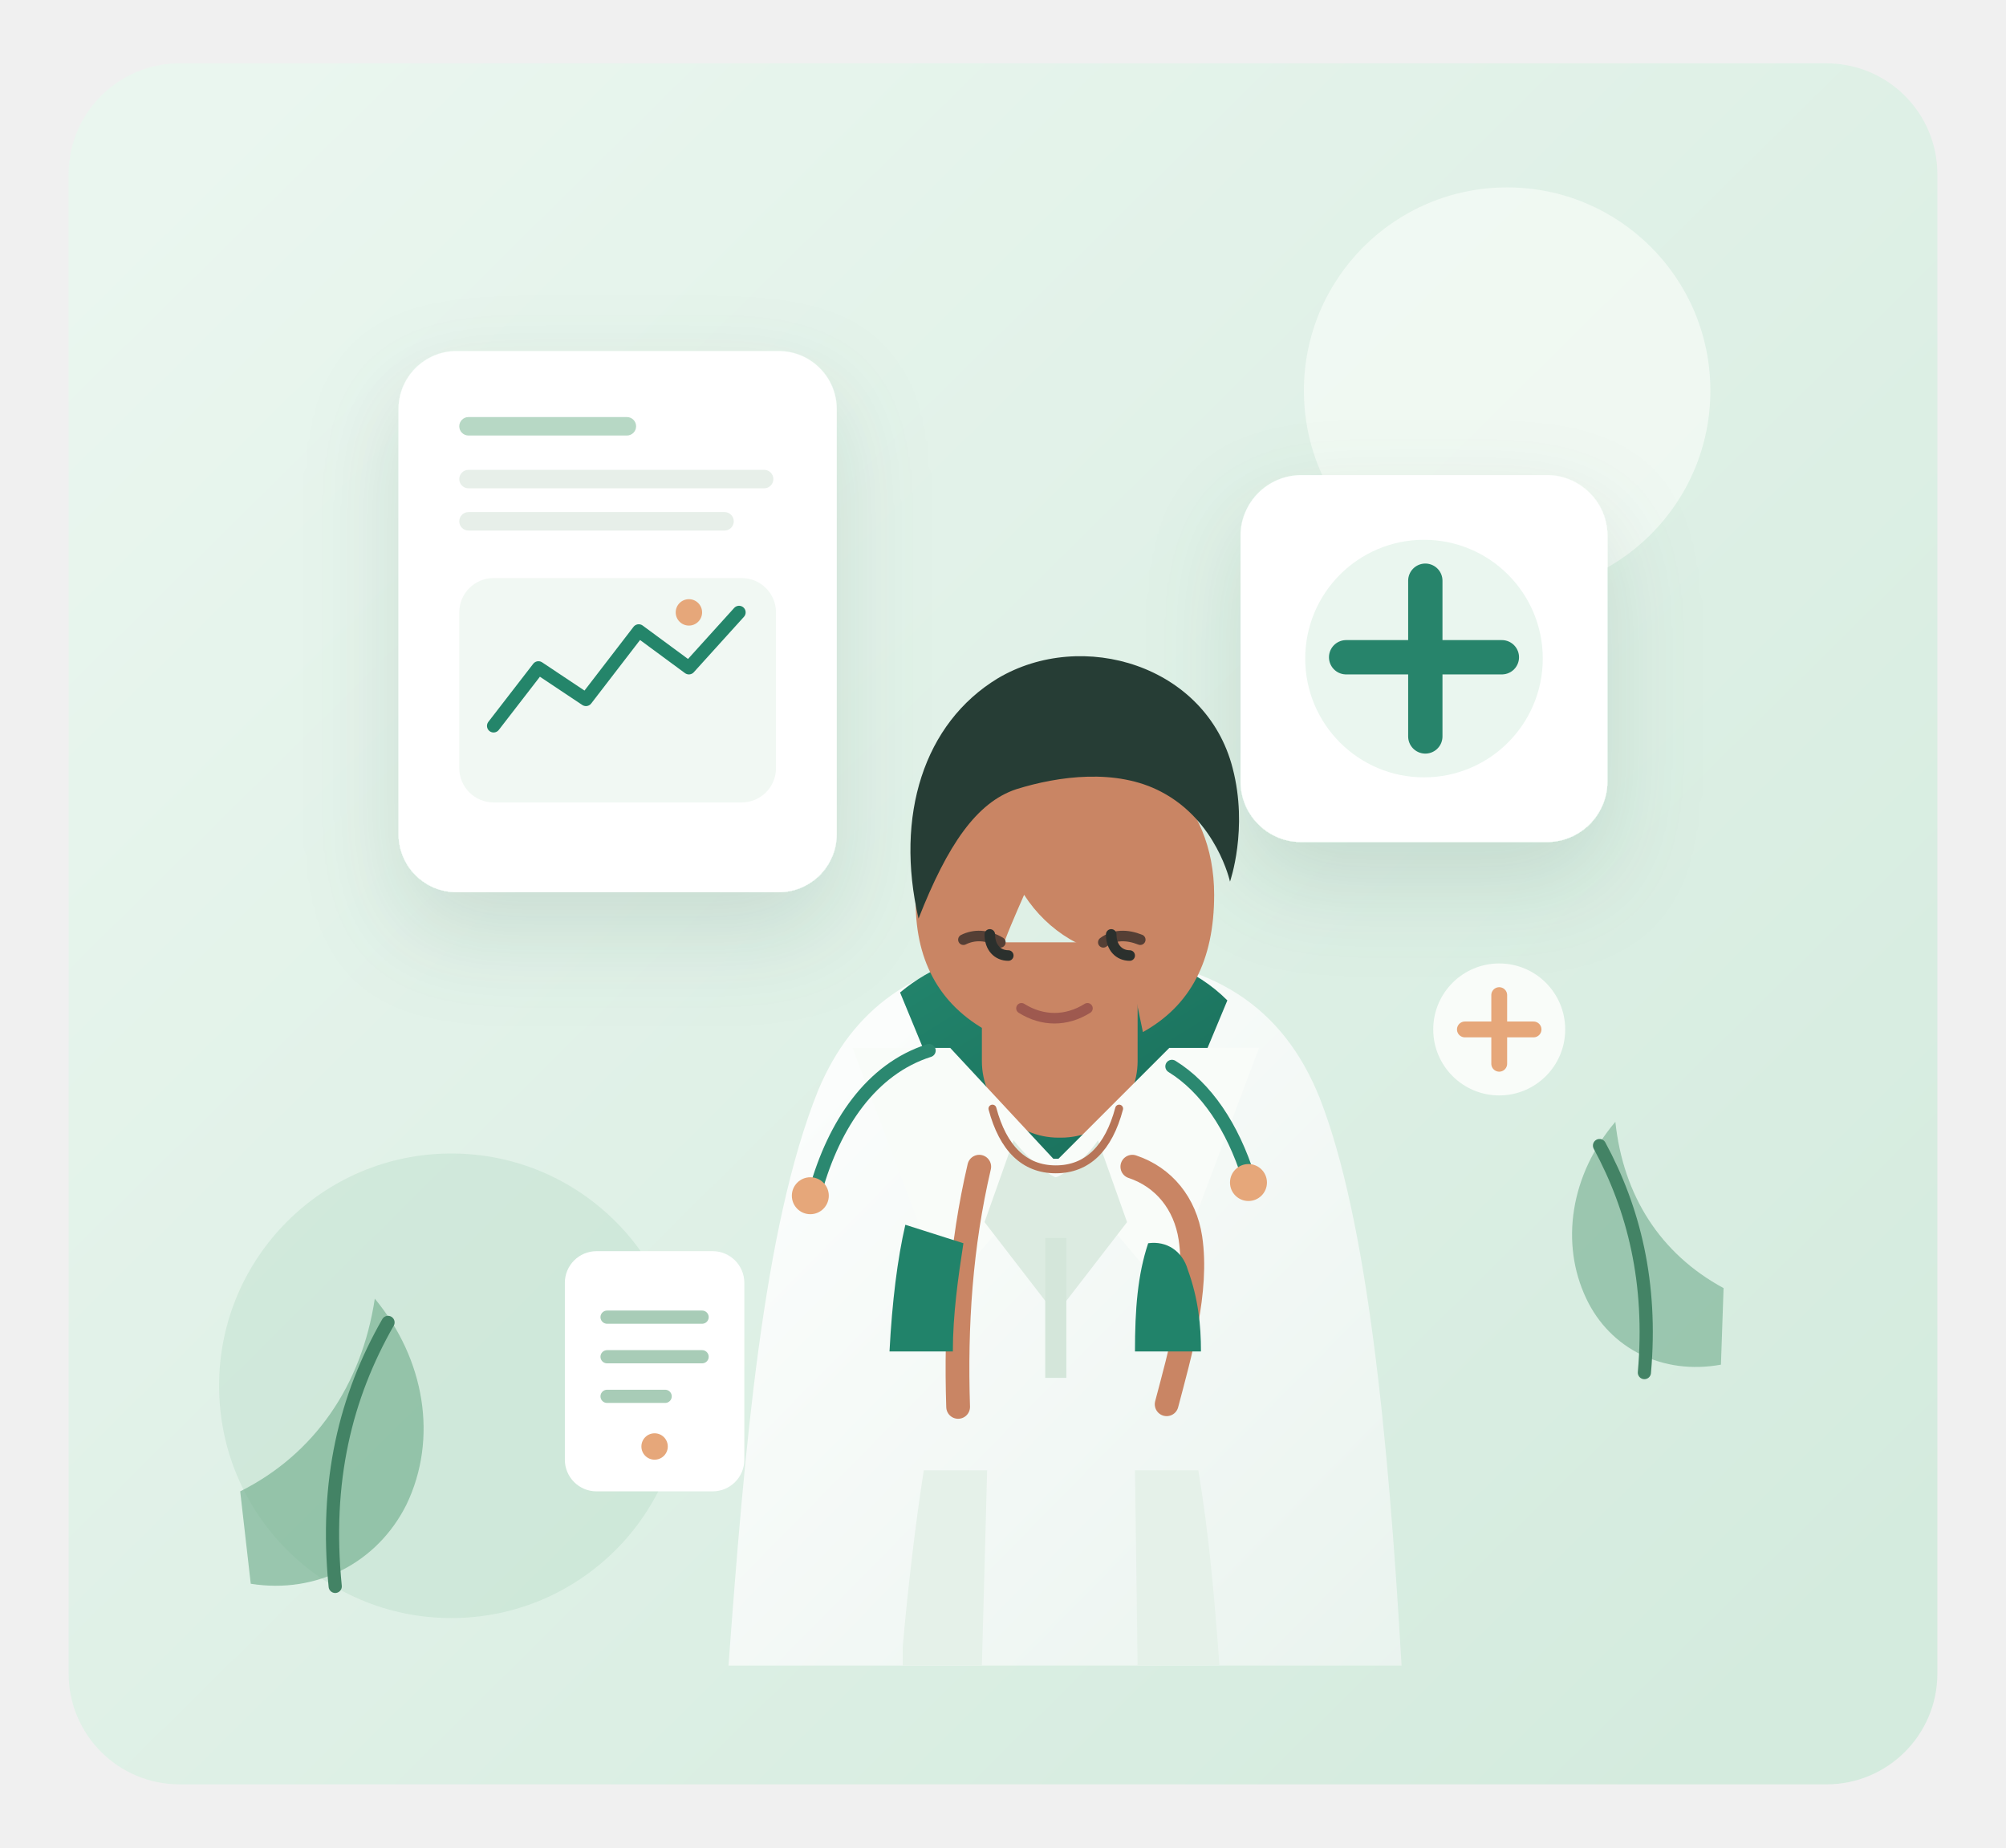
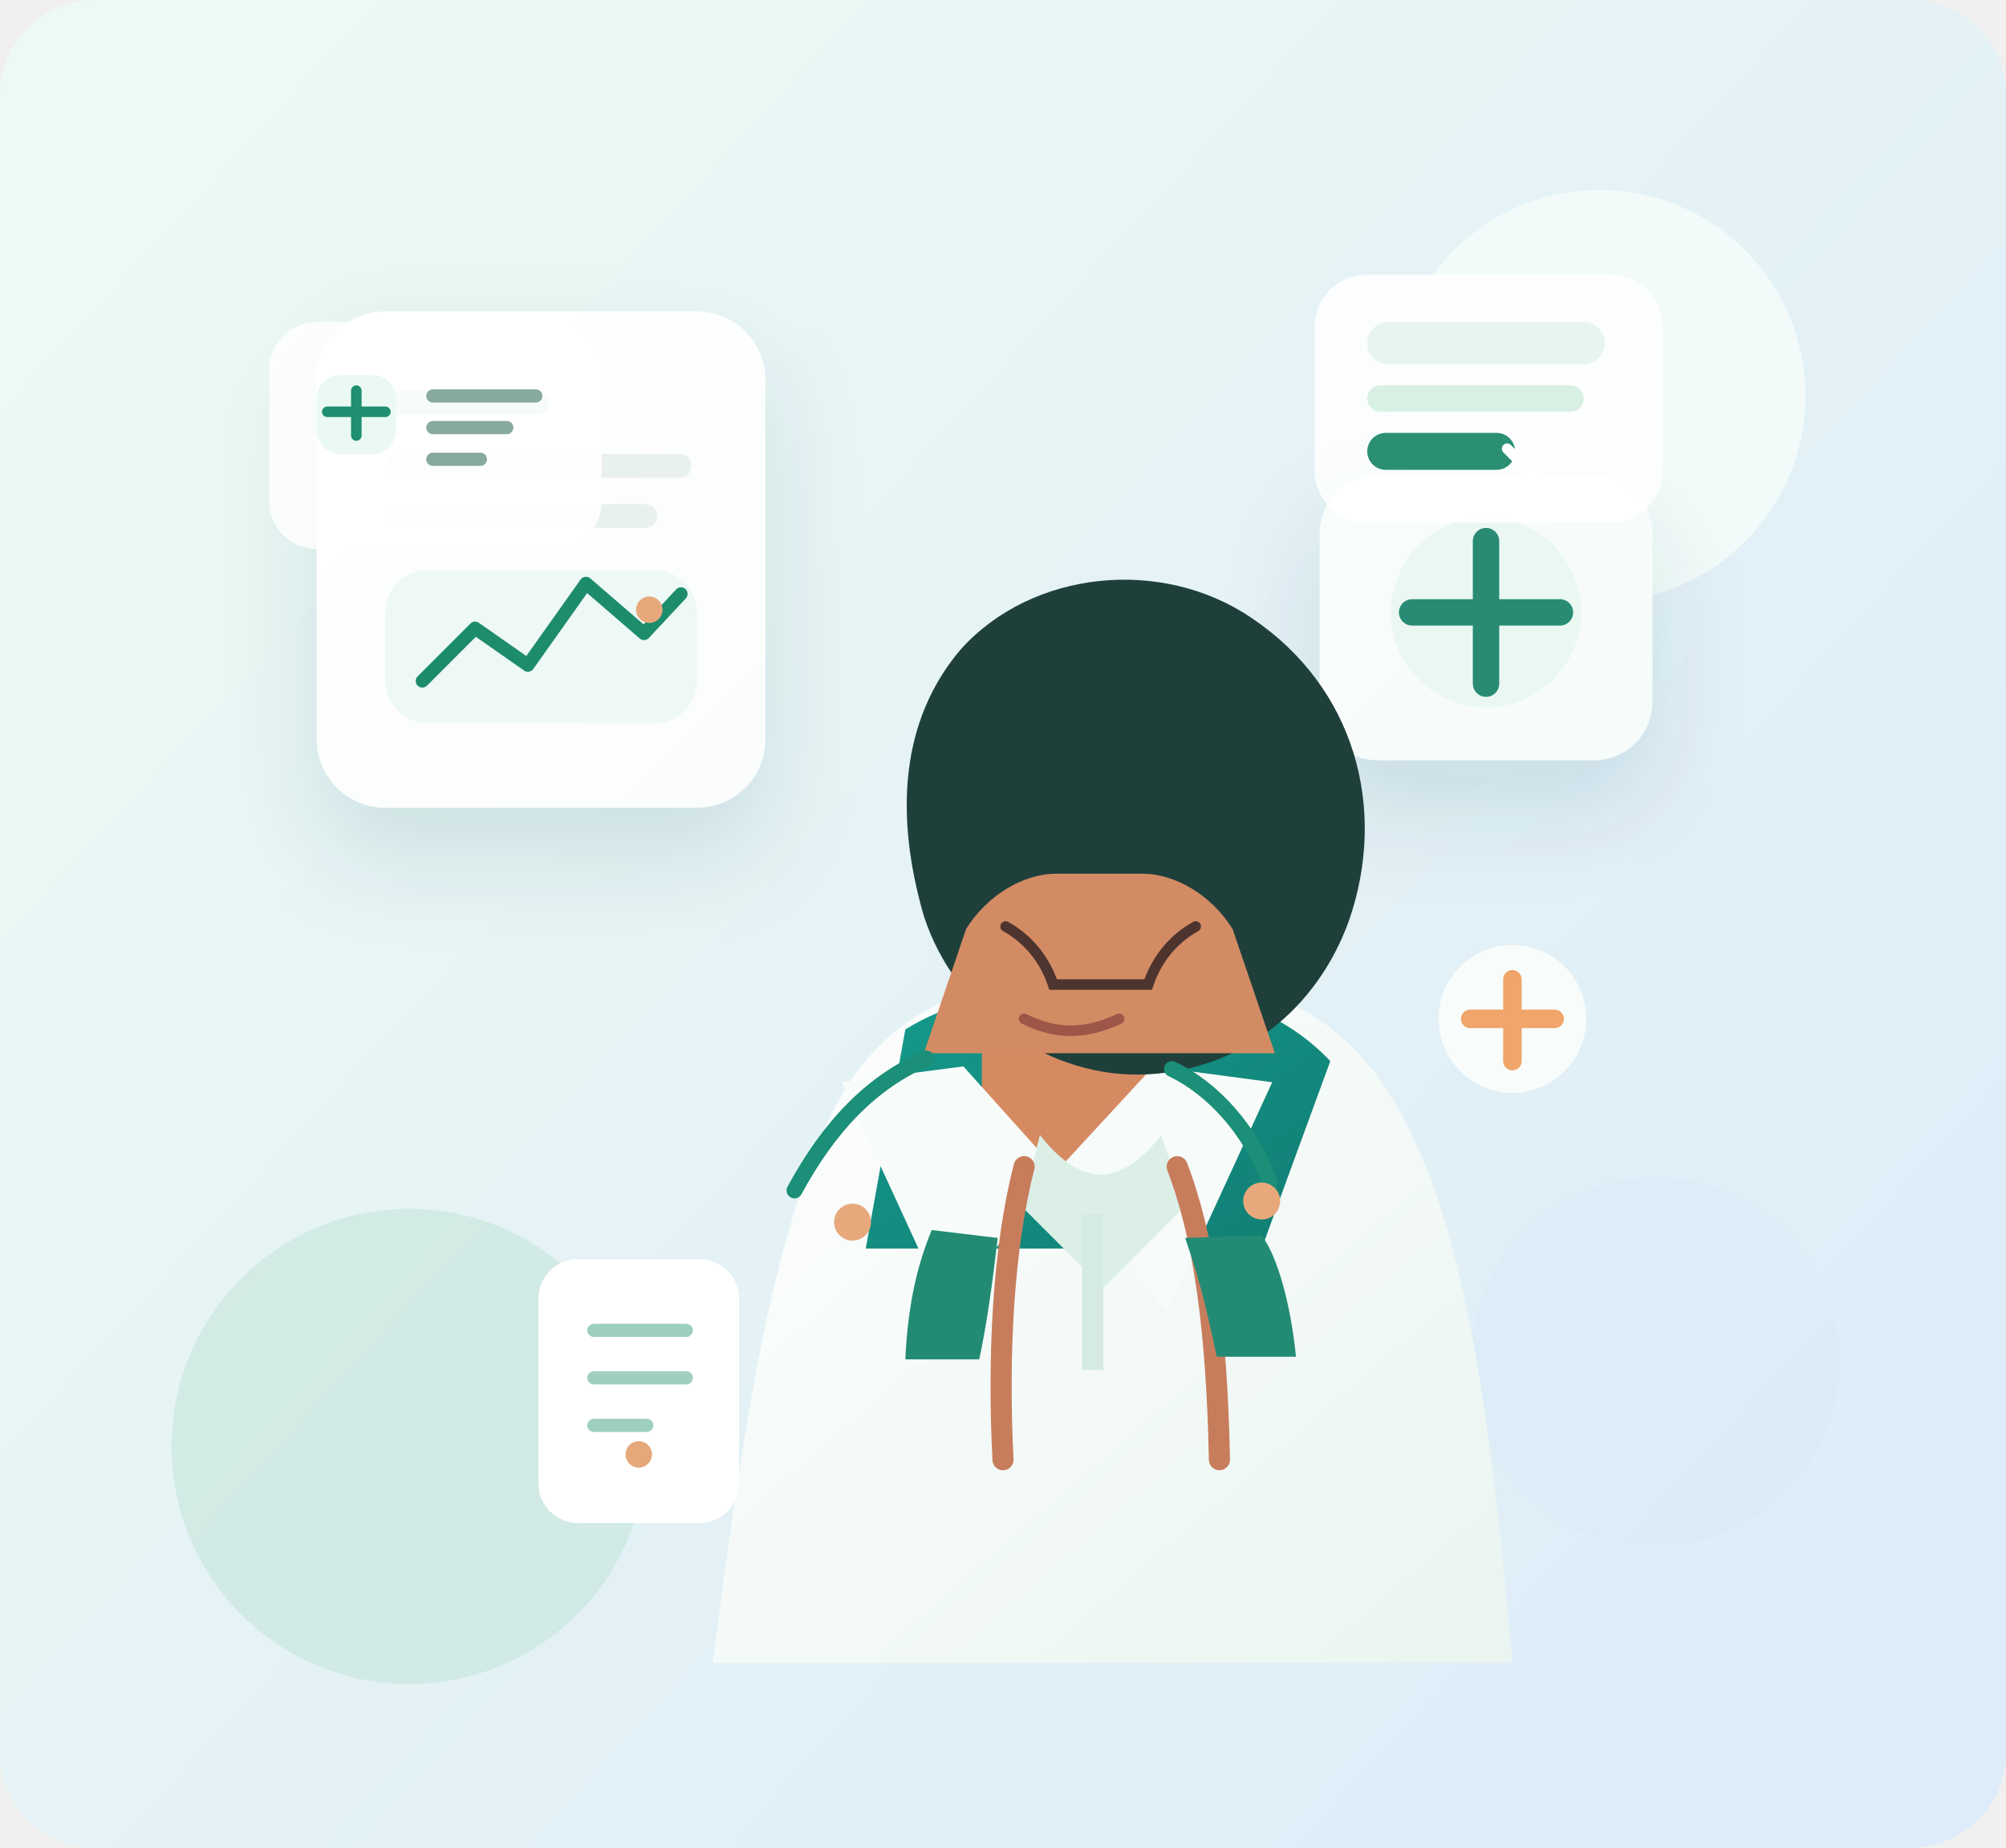
<svg xmlns="http://www.w3.org/2000/svg" width="760" height="700" viewBox="0 0 760 700" fill="none">
  <defs>
-     <linearGradient id="background" x1="82" y1="43" x2="674" y2="642" gradientUnits="userSpaceOnUse">
-       <stop stop-color="#EAF6EF" />
-       <stop offset="1" stop-color="#D4EBDE" />
+     <linearGradient id="bg" x1="70" y1="40" x2="700" y2="620" gradientUnits="userSpaceOnUse">
+       <stop stop-color="#ECF9F4" />
+       <stop offset="1" stop-color="#DDECF8" />
    </linearGradient>
-     <linearGradient id="coat" x1="247" y1="377" x2="525" y2="651" gradientUnits="userSpaceOnUse">
-       <stop stop-color="#fff" />
-       <stop offset="1" stop-color="#E9F3EE" />
+     <linearGradient id="card" x1="120" y1="120" x2="520" y2="520" gradientUnits="userSpaceOnUse">
+       <stop stop-color="#FFFFFF" />
+       <stop offset="1" stop-color="#F4FBF8" />
    </linearGradient>
-     <linearGradient id="scrubs" x1="323" y1="365" x2="453" y2="577" gradientUnits="userSpaceOnUse">
-       <stop stop-color="#23866D" />
-       <stop offset="1" stop-color="#125A4B" />
+     <linearGradient id="coat" x1="290" y1="340" x2="540" y2="630" gradientUnits="userSpaceOnUse">
+       <stop stop-color="#FFFFFF" />
+       <stop offset="1" stop-color="#EAF5F1" />
    </linearGradient>
-     <filter id="shadow" x="115" y="86" width="548" height="573" color-interpolation-filters="sRGB" filterUnits="userSpaceOnUse">
-       <feFlood flood-opacity="0" result="BackgroundImageFix" />
-       <feColorMatrix in="SourceAlpha" values="0 0 0 0 0 0 0 0 0 0 0 0 0 0 0 0 0 0 127 0" result="hardAlpha" />
-       <feOffset dy="15" />
-       <feGaussianBlur stdDeviation="18" />
-       <feComposite in2="hardAlpha" operator="out" />
-       <feColorMatrix values="0 0 0 0 0.12 0 0 0 0 0.31 0 0 0 0 0.23 0 0 0 0.13 0" />
-       <feBlend in2="BackgroundImageFix" result="effect1_dropShadow" />
-       <feBlend in="SourceGraphic" in2="effect1_dropShadow" result="shape" />
+     <linearGradient id="scrubs" x1="310" y1="360" x2="470" y2="620" gradientUnits="userSpaceOnUse">
+       <stop stop-color="#159D8E" />
+       <stop offset="1" stop-color="#0F6D65" />
+     </linearGradient>
+     <filter id="shadow" x="-20%" y="-20%" width="140%" height="160%">
+       <feDropShadow dx="0" dy="18" stdDeviation="18" flood-color="#174D55" flood-opacity="0.12" />
    </filter>
  </defs>
-   <rect x="26" y="24" width="708" height="652" rx="42" fill="url(#background)" />
-   <circle cx="571" cy="148" r="77" fill="#F8FCF8" fill-opacity=".68" />
-   <circle cx="171" cy="525" r="88" fill="#B5DCC6" fill-opacity=".38" />
-   <path d="M91 565c28-14 46-40 51-73 19 23 24 53 12 78-11 22-34 34-59 30" fill="#74AF8F" fill-opacity=".65" />
-   <path d="M127 601c-4-40 4-72 20-100" stroke="#438365" stroke-width="5" stroke-linecap="round" />
-   <path d="M653 488c-24-13-38-35-41-63-17 20-21 46-11 67 9 19 29 29 51 25" fill="#74AF8F" fill-opacity=".62" />
-   <path d="M623 520c3-34-4-62-17-86" stroke="#438365" stroke-width="5" stroke-linecap="round" />
+   <rect width="760" height="700" rx="36" fill="url(#bg)" />
+   <circle cx="606" cy="150" r="78" fill="#F9FFFB" fill-opacity="0.7" />
+   <circle cx="155" cy="548" r="90" fill="#C1E3D4" fill-opacity="0.5" />
+   <circle cx="627" cy="516" r="70" fill="#D9EBF5" fill-opacity="0.46" />
  <g filter="url(#shadow)">
-     <rect x="151" y="133" width="166" height="205" rx="22" fill="#fff" />
-     <rect x="174" y="158" width="67" height="7" rx="3.5" fill="#B7D8C5" />
-     <rect x="174" y="178" width="119" height="7" rx="3.5" fill="#E7EFE9" />
-     <rect x="174" y="194" width="104" height="7" rx="3.5" fill="#E7EFE9" />
-     <rect x="174" y="219" width="120" height="85" rx="13" fill="#F1F8F3" />
-     <path d="m187 275 17-22 18 12 20-26 19 14 19-21" stroke="#24856A" stroke-width="5" stroke-linecap="round" stroke-linejoin="round" />
-     <circle cx="261" cy="232" r="5" fill="#E6A77A" />
-     <rect x="470" y="180" width="139" height="139" rx="23" fill="#fff" />
-     <circle cx="539.5" cy="249.5" r="45" fill="#EAF6EF" />
-     <path d="M540 220v59M510 249h59" stroke="#27846B" stroke-width="13" stroke-linecap="round" />
+     <rect x="120" y="118" width="170" height="188" rx="26" fill="url(#card)" />
+     <rect x="146" y="148" width="62" height="9" rx="4.5" fill="#C9E4D7" />
+     <rect x="146" y="172" width="116" height="9" rx="4.5" fill="#E9F1EE" />
+     <rect x="146" y="191" width="103" height="9" rx="4.5" fill="#E9F1EE" />
+     <rect x="146" y="216" width="118" height="58" rx="16" fill="#EEF8F4" />
+     <path d="M160 258L180 238L200 252L222 221L244 240L258 225" stroke="#1E8C6D" stroke-width="5" stroke-linecap="round" stroke-linejoin="round" />
+     <circle cx="246" cy="231" r="5" fill="#E7A97B" />
+     <rect x="500" y="180" width="126" height="108" rx="22" fill="url(#card)" />
+     <circle cx="563" cy="232" r="36" fill="#EAF8F1" />
+     <path d="M563 205V259M535 232H591" stroke="#2A8B74" stroke-width="10" stroke-linecap="round" />
  </g>
  <g>
-     <path d="M276 631c6-81 13-166 34-218 13-31 37-48 72-51h35c42 2 69 19 83 54 18 46 26 128 31 215H276Z" fill="url(#coat)" />
-     <path d="M341 376c12-10 26-15 42-16h35c19 1 35 7 47 19l-25 60h-73l-26-63Z" fill="url(#scrubs)" />
-     <path d="M372 357h59v45c0 16-13 29-29 29h-1c-16 0-29-13-29-29v-45Z" fill="#C98564" />
-     <path d="M360 397 400 440l-42 50-35-93 37 0Z" fill="#F9FCF9" />
-     <path d="m443 397-43 43 42 50 35-93h-34Z" fill="#F9FCF9" />
-     <path d="M384 432c7 9 15 14 16 14s10-5 16-14l11 31-27 35-27-35 11-31Z" fill="#DCEBE1" />
-     <path d="M371 442c-7 30-9 60-8 91" stroke="#C98564" stroke-width="9" stroke-linecap="round" />
-     <path d="M429 442c12 4 20 14 22 27 3 20-4 44-9 63" stroke="#C98564" stroke-width="9" stroke-linecap="round" />
-     <path d="M396 469h8v53h-8z" fill="#D4E6DA" />
-     <path d="M365 471c-2 13-4 27-4 41h-24c1-19 3-35 6-48l22 7Z" fill="#21836A" />
-     <path d="M435 471c7-1 13 3 15 10 4 11 5 21 5 31h-25c0-16 1-29 5-41Z" fill="#21836A" />
-     <path d="M342 624c2-23 5-48 8-67h24l-2 74h-30v-7ZM430 557h24c4 24 6 47 8 74h-31l-1-74Z" fill="#E5F1E9" />
-     <path d="M376 420c4 15 12 23 24 23s20-8 24-23" stroke="#B77558" stroke-width="3" stroke-linecap="round" />
-     <path d="M373 390c-19-11-27-29-26-52 1-31 22-54 53-56 34-2 60 21 60 57 0 25-9 42-27 52l-6-29c-15 0-30-9-39-23-7 16-13 29-15 51Z" fill="#C98564" />
-     <path d="M348 348c-9-39 2-74 30-91 32-19 79-5 89 34 6 23-1 43-1 43s-5-23-26-34c-17-9-39-6-55-1-15 5-26 21-37 49Z" fill="#263D35" />
-     <path d="M365 356c4-2 9-2 14 1M418 357c4-3 9-3 14-1" stroke="#553F35" stroke-width="4" stroke-linecap="round" />
-     <path d="M387 382c8 5 17 5 25 0" stroke="#9E594F" stroke-width="4" stroke-linecap="round" />
-     <path d="M375 354c0 5 3 8 7 8M421 354c0 5 3 8 7 8" stroke="#2B302D" stroke-width="4" stroke-linecap="round" />
-     <path d="M352 398c-22 7-36 28-43 53" stroke="#2B8870" stroke-width="5" stroke-linecap="round" />
-     <circle cx="307" cy="453" r="7" fill="#E6A77A" />
-     <path d="M444 404c13 8 23 23 29 42" stroke="#2B8870" stroke-width="5" stroke-linecap="round" />
-     <circle cx="473" cy="448" r="7" fill="#E6A77A" />
+     <path d="M270 630C281 546 290 482 311 431C326 394 352 374 396 370H438C482 370 512 386 532 424C553 464 564 524 573 630H270Z" fill="url(#coat)" />
+     <path d="M343 390C359 380 380 375 400 375H436C463 375 487 384 504 402L478 473H328L343 390Z" fill="url(#scrubs)" />
+     <path d="M381 363H441V412C441 431 425 447 406 447H406C388 447 372 431 372 412V363H381Z" fill="#D58A62" />
+     <path d="M365 404L400 443L359 497L319 410L365 404Z" fill="#F7FBF9" />
+     <path d="M437 404L401 443L442 497L482 410L437 404Z" fill="#F7FBF9" />
+     <path d="M394 430C401 439 409 445 417 445C425 445 433 439 440 430L449 457L418 488L387 457L394 430Z" fill="#DCEFE7" />
+     <path d="M388 442C380 473 378 514 380 553" stroke="#C77D5C" stroke-width="8" stroke-linecap="round" />
+     <path d="M446 442C456 468 461 503 462 553" stroke="#C77D5C" stroke-width="8" stroke-linecap="round" />
+     <path d="M410 460H418V519H410V460Z" fill="#D4EAE2" />
+     <path d="M378 469C376 486 374 501 371 515H343C344 493 348 478 353 466L378 469Z" fill="#238B74" />
+     <path d="M449 469C455 486 458 500 461 514H491C489 494 484 476 478 468L449 469Z" fill="#238B74" />
+     <path d="M350 347C339 309 341 273 364 246C391 216 440 211 474 234C513 260 526 306 511 349C499 382 471 405 435 407C398 409 362 384 350 347Z" fill="#1F3F3B" />
+     <path d="M366 352C374 339 388 331 400 331H433C445 331 459 339 467 352L483 399H350L366 352Z" fill="#D38B64" />
+     <path d="M381 351C390 356 396 364 399 373H435C438 364 444 356 453 351" stroke="#4D342E" stroke-width="4" stroke-linecap="round" />
+     <path d="M388 386C400 392 411 392 424 386" stroke="#9E5648" stroke-width="4" stroke-linecap="round" />
+     <path d="M351 401C330 410 314 427 301 451" stroke="#1B8F77" stroke-width="6" stroke-linecap="round" />
+     <path d="M444 405C459 412 474 428 481 448" stroke="#1B8F77" stroke-width="6" stroke-linecap="round" />
+     <circle cx="323" cy="463" r="7" fill="#E7A97B" />
+     <circle cx="478" cy="455" r="7" fill="#E7A97B" />
  </g>
  <g>
-     <rect x="214" y="474" width="68" height="91" rx="12" fill="#fff" />
-     <path d="M230 499h36M230 514h36M230 529h22" stroke="#A8CCB7" stroke-width="5" stroke-linecap="round" />
-     <circle cx="248" cy="548" r="5" fill="#E6A77A" />
-     <circle cx="568" cy="390" r="25" fill="#F9FCF9" />
-     <path d="M568 377v26M555 390h26" stroke="#E6A77A" stroke-width="6" stroke-linecap="round" />
+     <rect x="204" y="477" width="76" height="100" rx="15" fill="#FFFFFF" />
+     <path d="M225 504H260M225 522H260M225 540H245" stroke="#9FD0BF" stroke-width="5" stroke-linecap="round" />
+     <circle cx="242" cy="551" r="5" fill="#E6A77A" />
+     <circle cx="573" cy="386" r="28" fill="#F8FCFA" />
+     <path d="M573 371V402M557 386H589" stroke="#F0A56A" stroke-width="7" stroke-linecap="round" />
+   </g>
+   <g transform="translate(102 122)">
+     <rect width="126" height="86" rx="18" fill="rgba(255,255,255,0.84)" />
+     <rect x="18" y="20" width="30" height="30" rx="9" fill="#EAF9F2" />
+     <path d="M33 26V43M22 34H44" stroke="#1F8E71" stroke-width="4" stroke-linecap="round" />
+     <path d="M62 28H101M62 40H90M62 52H80" stroke="#88A9A0" stroke-width="5" stroke-linecap="round" />
+   </g>
+   <g transform="translate(498 104)">
+     <rect width="132" height="94" rx="20" fill="rgba(255,255,255,0.84)" />
+     <rect x="20" y="18" width="90" height="16" rx="8" fill="#E7F5EE" />
+     <rect x="20" y="42" width="82" height="10" rx="5" fill="#D8F0E4" />
+     <rect x="20" y="60" width="56" height="14" rx="7" fill="#2B8F74" />
+     <path d="M73 66L82 75L99 58" stroke="#FFFFFF" stroke-width="4" stroke-linecap="round" stroke-linejoin="round" />
  </g>
</svg>
